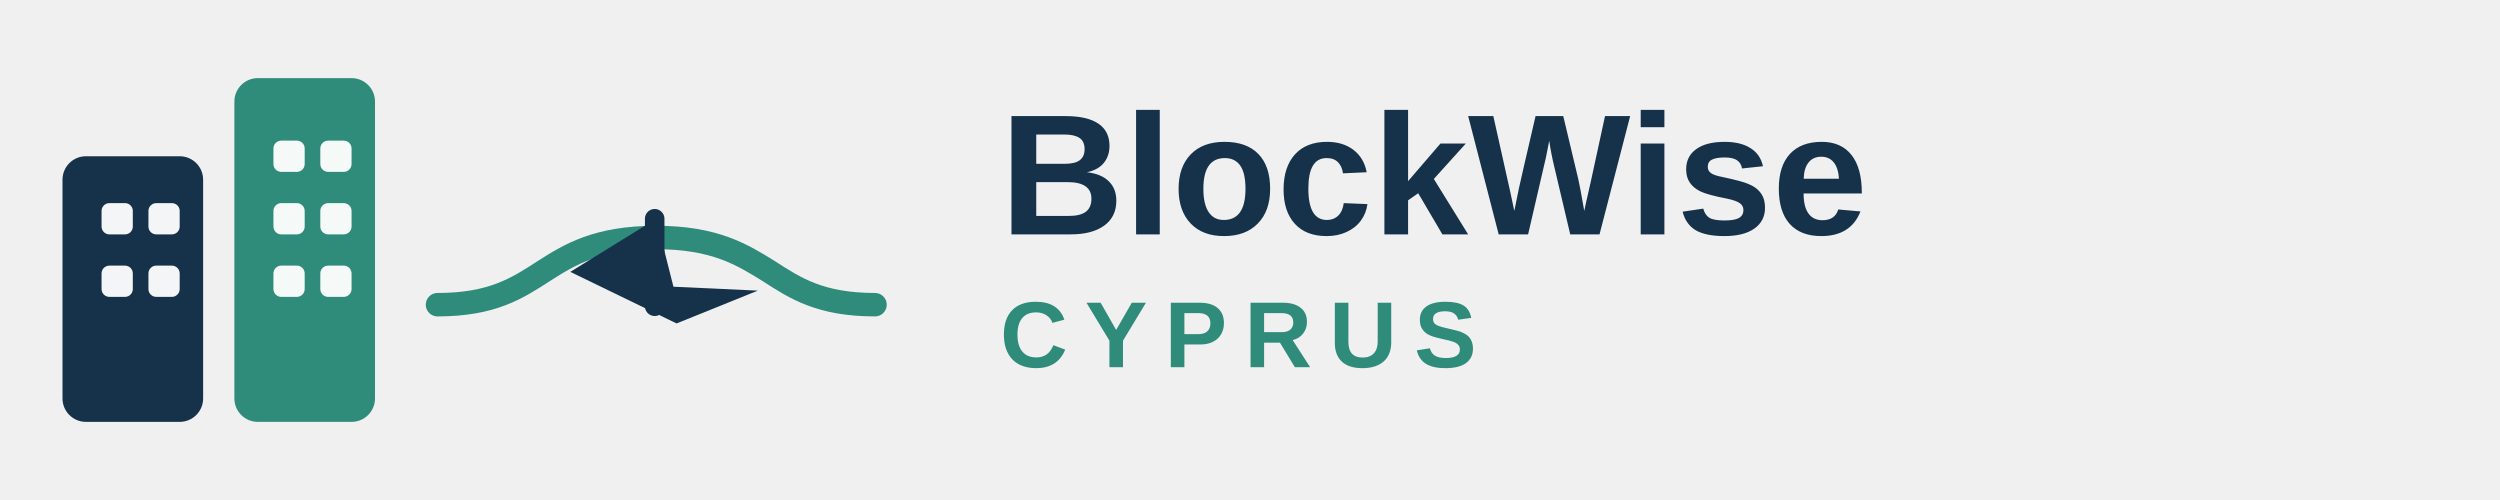
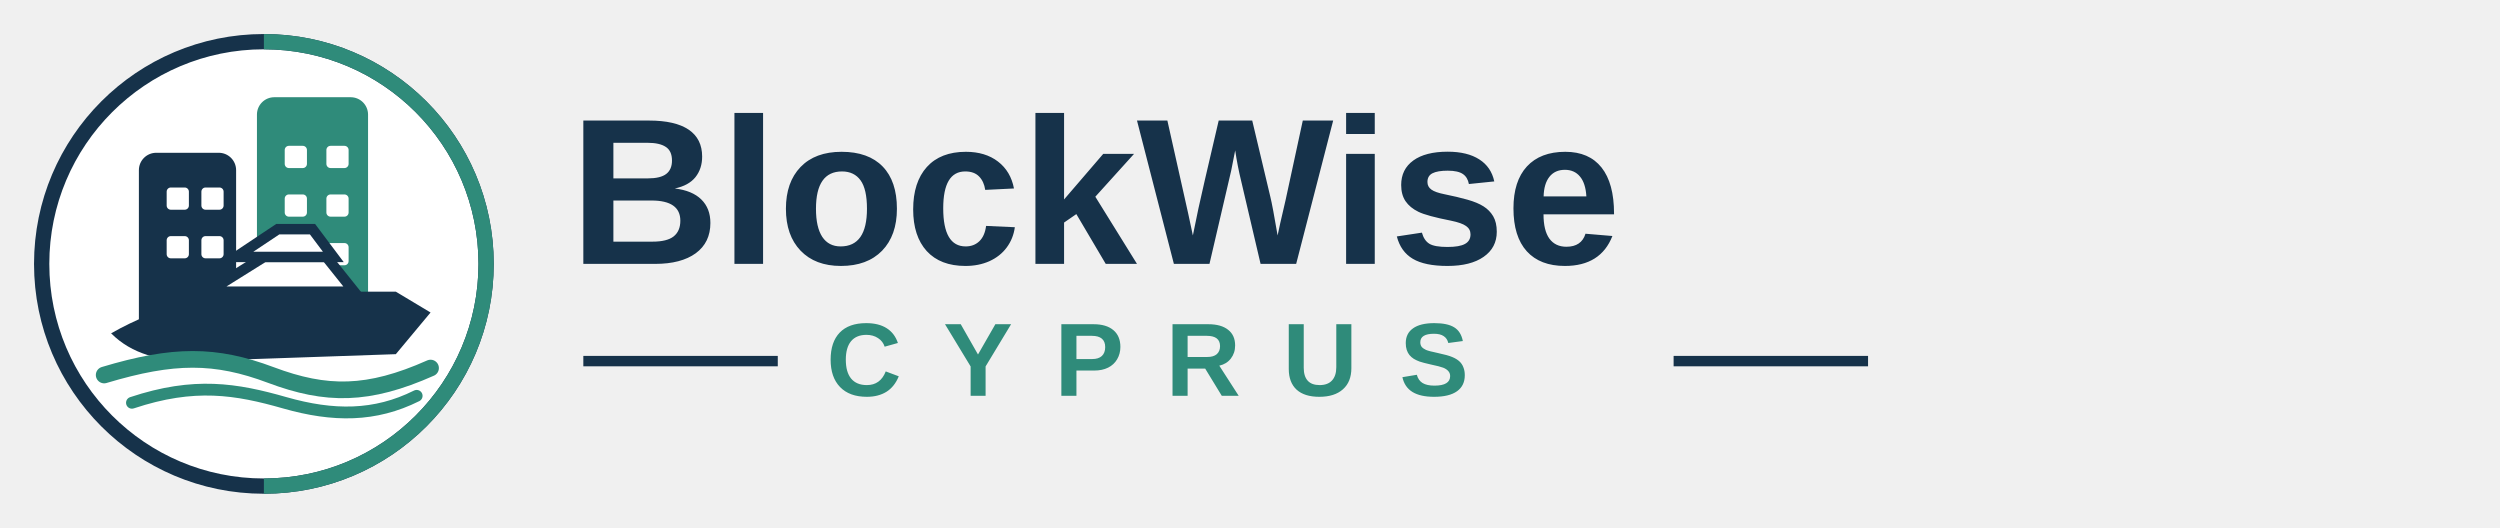
- <svg xmlns="http://www.w3.org/2000/svg" viewBox="0 0 320 64" role="img" aria-labelledby="title desc">
-   <g transform="translate(8 10)">
-     <rect x="0" y="10" width="18" height="34" rx="3" fill="#16324a" />
-     <rect x="22" y="0" width="18" height="44" rx="3" fill="#2f8b7a" />
-     <rect x="5" y="16" width="4" height="4" rx="1" fill="#fff" opacity=".95" />
-     <rect x="11" y="16" width="4" height="4" rx="1" fill="#fff" opacity=".95" />
-     <rect x="5" y="24" width="4" height="4" rx="1" fill="#fff" opacity=".95" />
-     <rect x="11" y="24" width="4" height="4" rx="1" fill="#fff" opacity=".95" />
-     <rect x="27" y="8" width="4" height="4" rx="1" fill="#fff" opacity=".95" />
-     <rect x="33" y="8" width="4" height="4" rx="1" fill="#fff" opacity=".95" />
-     <rect x="27" y="16" width="4" height="4" rx="1" fill="#fff" opacity=".95" />
-     <rect x="33" y="16" width="4" height="4" rx="1" fill="#fff" opacity=".95" />
-     <rect x="27" y="24" width="4" height="4" rx="1" fill="#fff" opacity=".95" />
-     <rect x="33" y="24" width="4" height="4" rx="1" fill="#fff" opacity=".95" />
+ <svg xmlns="http://www.w3.org/2000/svg" viewBox="0 0 360 76" role="img" aria-labelledby="title desc">
+   <g transform="translate(3 3)">
+     <circle cx="35" cy="35" r="32" fill="#ffffff" stroke="#16324a" stroke-width="2.2" />
+     <path d="M35 3 A32 32 0 0 1 67 35 A32 32 0 0 1 35 67" fill="none" stroke="#2f8b7a" stroke-width="2.2" />
+     <rect x="17" y="19" width="14" height="27" rx="2.5" fill="#16324a" />
+     <rect x="34" y="11" width="16" height="35" rx="2.5" fill="#2f8b7a" />
+     <g fill="#ffffff">
+       <rect x="21" y="24" width="3.2" height="3.2" rx=".6" />
+       <rect x="26" y="24" width="3.2" height="3.2" rx=".6" />
+       <rect x="21" y="31" width="3.2" height="3.2" rx=".6" />
+       <rect x="26" y="31" width="3.2" height="3.2" rx=".6" />
+       <rect x="38" y="18" width="3.2" height="3.2" rx=".6" />
+       <rect x="44" y="18" width="3.2" height="3.2" rx=".6" />
+       <rect x="38" y="25" width="3.2" height="3.2" rx=".6" />
+       <rect x="44" y="25" width="3.2" height="3.2" rx=".6" />
+       <rect x="38" y="32" width="3.2" height="3.2" rx=".6" />
+       <rect x="44" y="32" width="3.2" height="3.2" rx=".6" />
+     </g>
+     <path d="M13 45 C20 41, 28 39, 37 39 L54 39 L59 42 L54 48 L25 49 C20 49,16 48,13 45Z" fill="#16324a" />
+     <path d="M27 39 L35 34 L44 34 L48 39 Z" fill="#ffffff" stroke="#16324a" stroke-width="1.5" />
+     <path d="M31 34 L37 30 L42 30 L45 34 Z" fill="#ffffff" stroke="#16324a" stroke-width="1.5" />
+     <path d="M12 51 C22 48, 28 48, 36 51 C44 54, 50 54, 59 50" fill="none" stroke="#2f8b7a" stroke-width="2.4" stroke-linecap="round" />
+     <path d="M16 55 C25 52, 31 53, 38 55 C45 57, 51 57, 57 54" fill="none" stroke="#2f8b7a" stroke-width="1.7" stroke-linecap="round" />
  </g>
-   <g transform="translate(56 28)">
-     <path d="M0 11c7 0 10.2-2.1 13.6-4.3 3.3-2.1 6.8-4.3 14.4-4.3 7.5 0 11 2.2 14.4 4.3C45.8 8.9 49 11 56 11" fill="none" stroke="#2f8b7a" stroke-width="3" stroke-linecap="round" />
-     <path d="M17 6.8 28 0l2.2 8.7 10.8.5-10.4 4.2Z" fill="#16324a" />
-     <path d="M27.8 0v11.2" stroke="#16324a" stroke-width="2.5" stroke-linecap="round" />
-   </g>
-   <text x="128" y="30" font-family="Arial, Helvetica, sans-serif" font-size="22" font-weight="700" fill="#16324a">BlockWise</text>
-   <text x="128" y="47" font-family="Arial, Helvetica, sans-serif" font-size="12" font-weight="700" letter-spacing="2.2" fill="#2f8b7a">CYPRUS</text>
+   <text x="82" y="38" font-family="Arial, Helvetica, sans-serif" font-size="30" font-weight="700" fill="#16324a">BlockWise</text>
+   <line x1="84" y1="52" x2="112" y2="52" stroke="#16324a" stroke-width="1.5" />
+   <text x="119" y="57" font-family="Arial, Helvetica, sans-serif" font-size="15" font-weight="600" letter-spacing="6" fill="#2f8b7a">CYPRUS</text>
+   <line x1="241" y1="52" x2="269" y2="52" stroke="#16324a" stroke-width="1.5" />
</svg>
